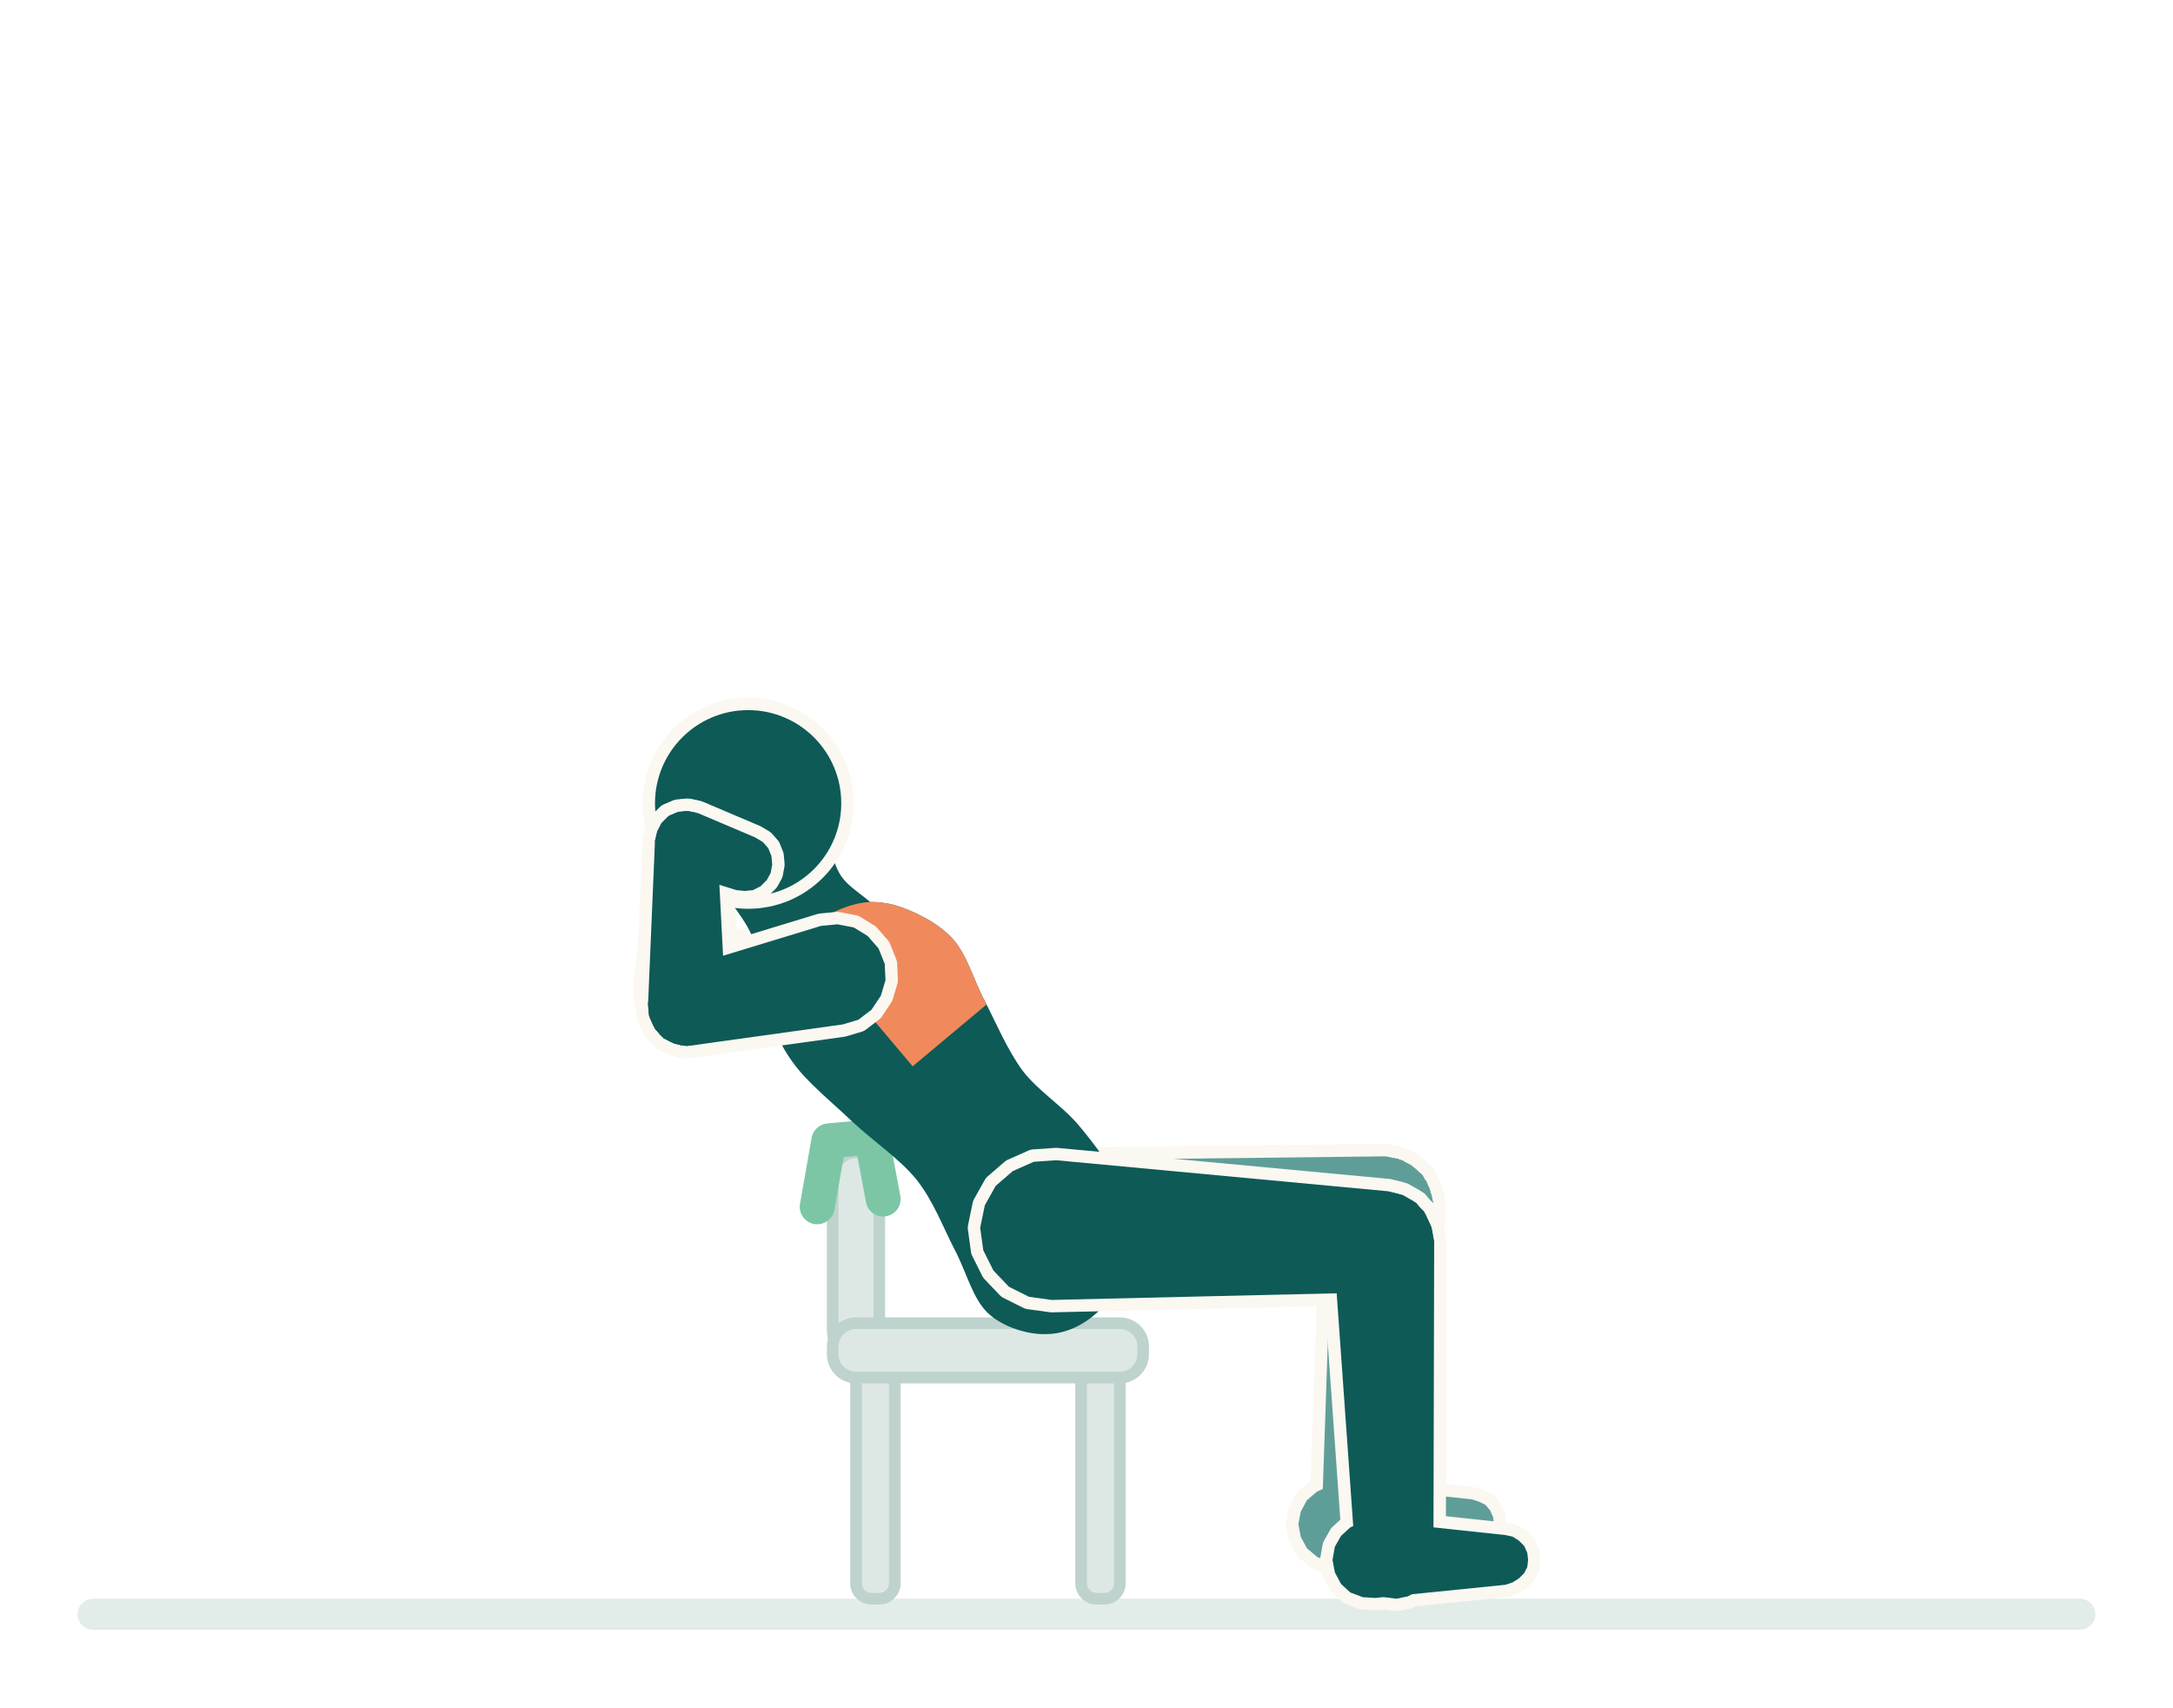
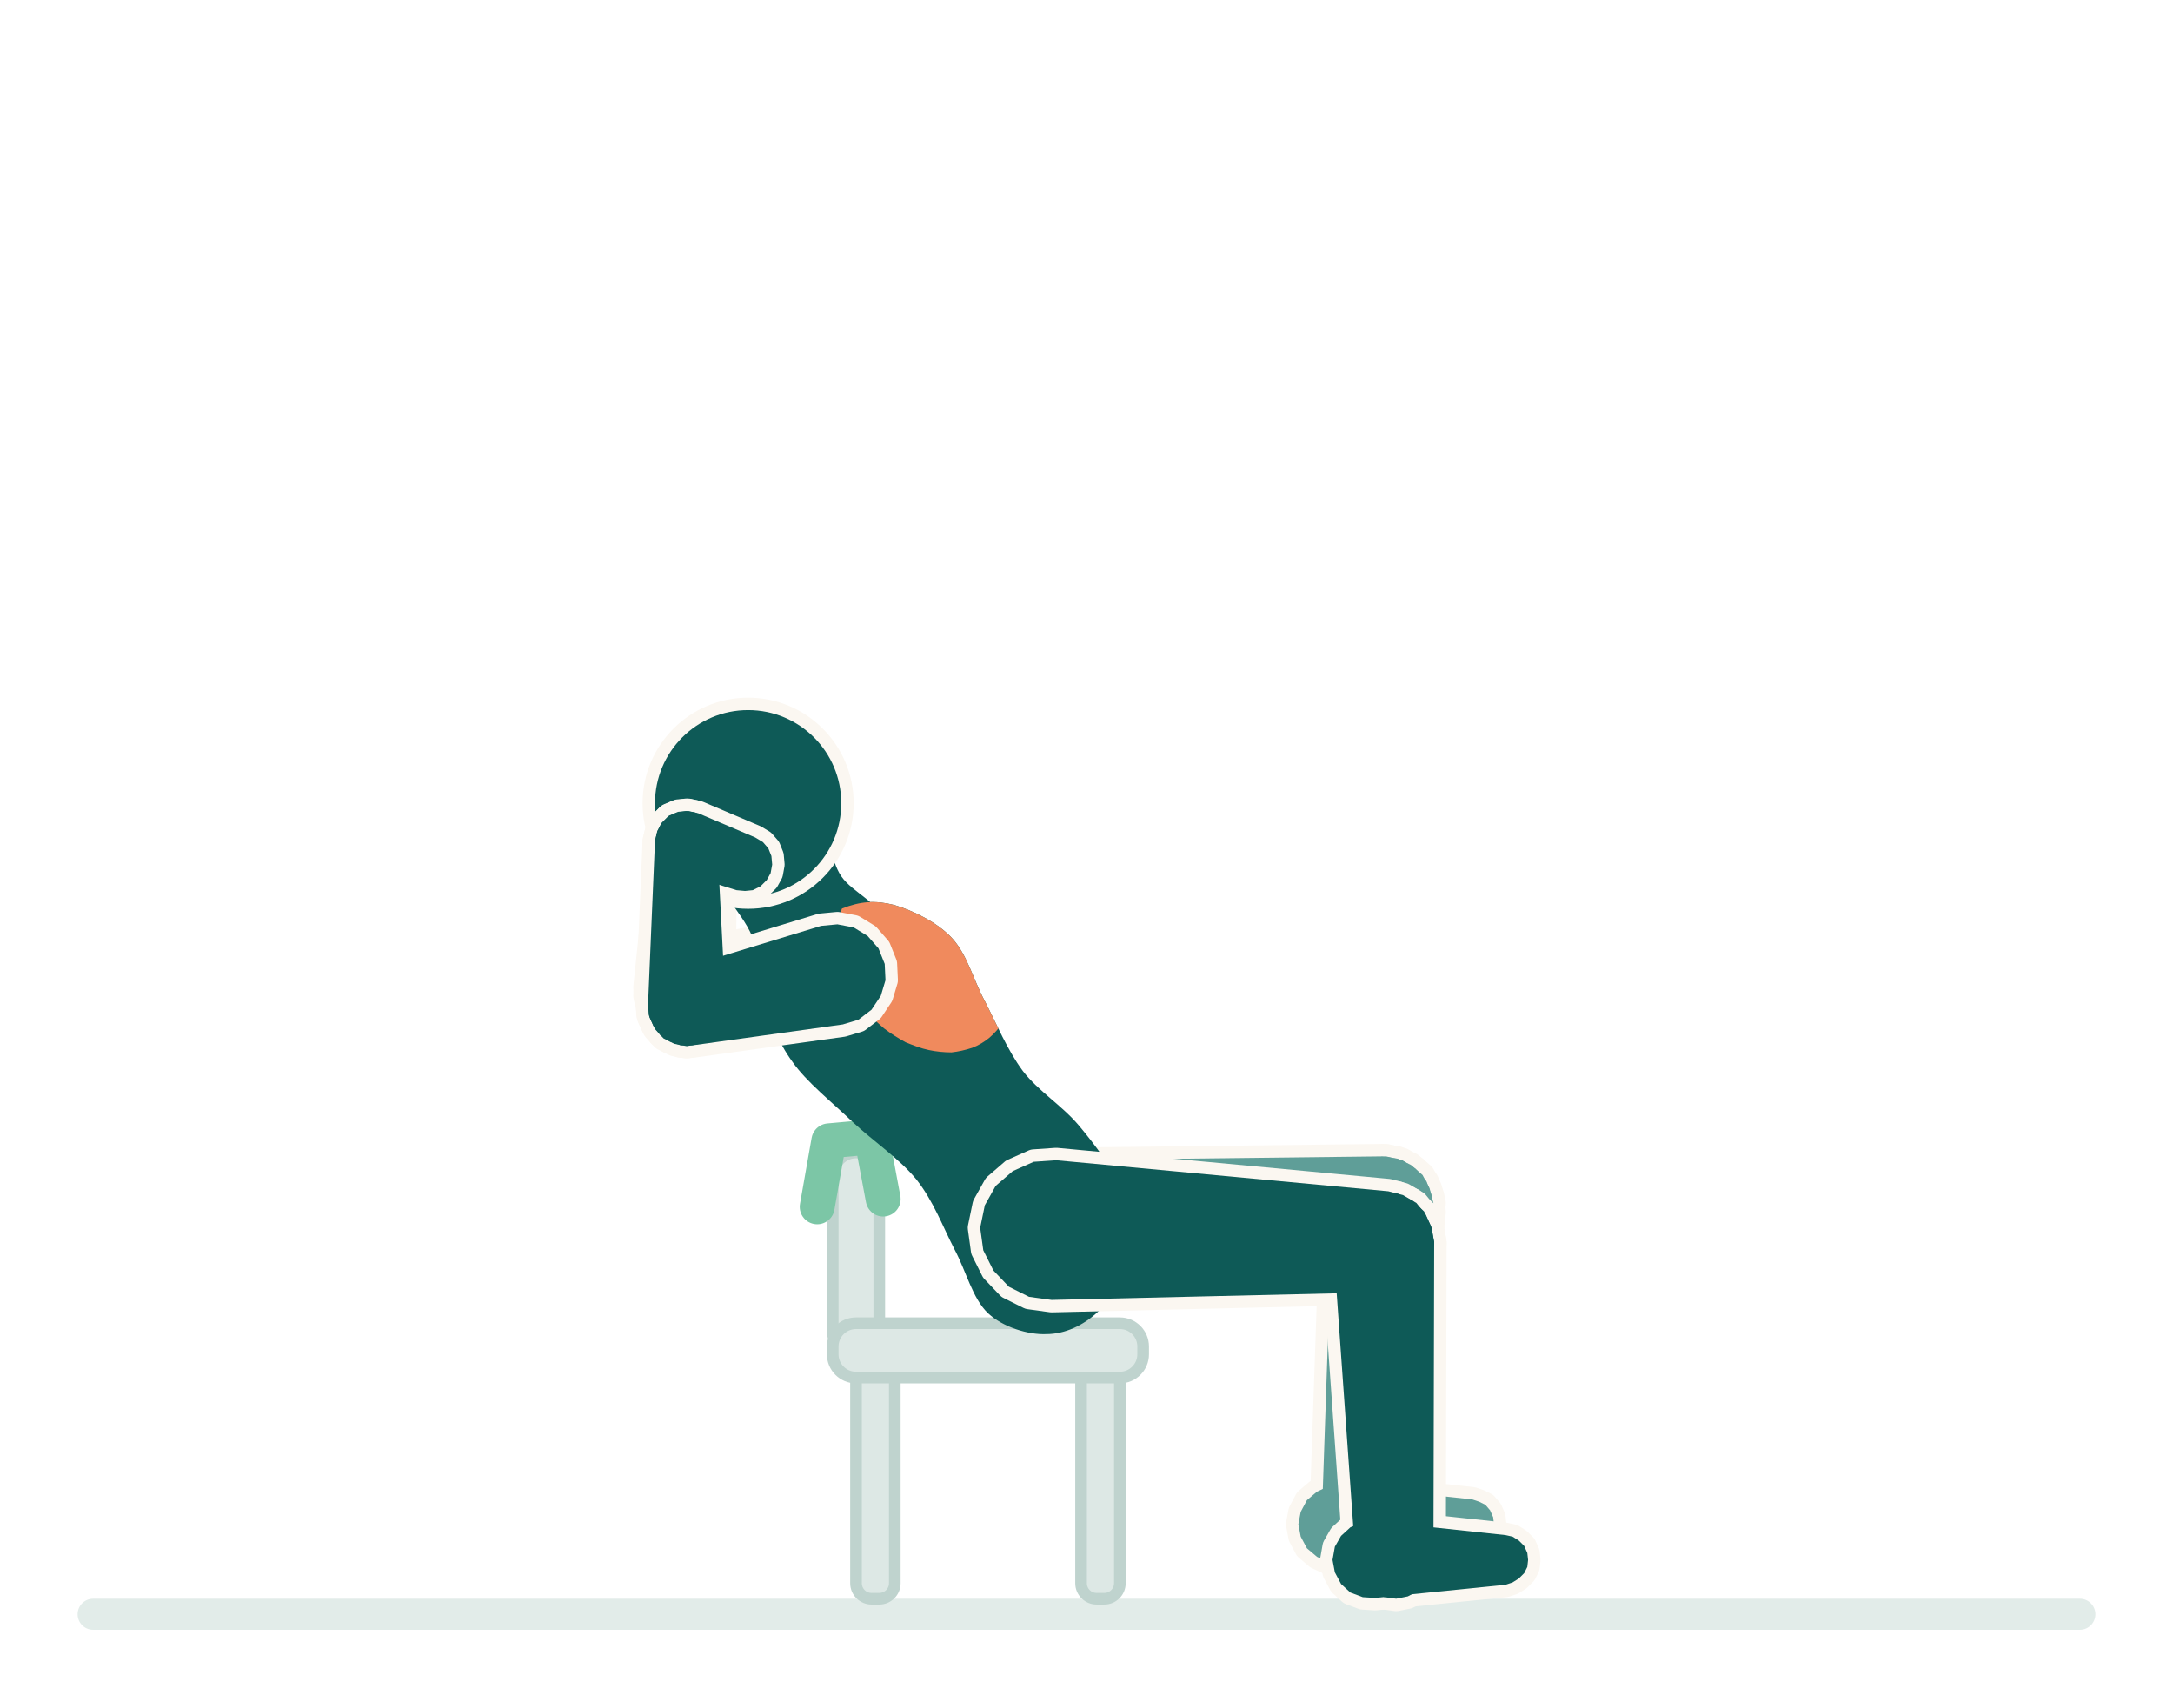
<svg xmlns="http://www.w3.org/2000/svg" viewBox="-135.3 -158.5 280 220" width="280" height="220">
  <defs>
    <clipPath id="ej-060-torso">
      <path d="M-26.9 -41.4C-24.4 -42.4 -22.5 -42.5 -20.1 -41.9C-17.7 -41.2 -14.6 -39.7 -12.7 -37.7C-10.7 -35.6 -9.9 -32.3 -8.4 -29.5C-6.9 -26.6 -5.5 -23.2 -3.5 -20.5C-1.5 -17.9 1.5 -16.1 3.7 -13.5C5.8 -11 8.1 -7.9 9.3 -5.2C10.5 -2.5 11.3 0.1 10.8 2.7C10.2 5.3 8.1 8.7 6.2 10.5C4.3 12.3 1.9 13.4 -0.5 13.4C-2.8 13.5 -6.1 12.5 -8 10.7C-10 8.8 -10.8 5.3 -12.3 2.5C-13.8 -0.4 -15 -3.7 -17.2 -6.5C-19.4 -9.2 -22.7 -11.4 -25.4 -13.9C-28.1 -16.5 -31.4 -19.1 -33.2 -21.7C-35.1 -24.3 -36.1 -27.1 -36.5 -29.5C-36.8 -31.8 -36.8 -33.7 -35.2 -35.7C-33.6 -37.7 -29.4 -40.4 -26.9 -41.4Z" />
    </clipPath>
    <clipPath id="ej-060-cuello">
      <path d="M-24.4 -29.1C-26.8 -27.1 -33.2 -26.1 -35.6 -27.6C-37.9 -29.1 -37.1 -34.6 -38.4 -37.9C-39.8 -41.2 -43.5 -44.4 -43.5 -47.3C-43.6 -50.1 -41.1 -54.1 -38.9 -55C-36.7 -55.9 -32.2 -54.2 -30.2 -52.7C-28.2 -51.1 -28.4 -47.8 -26.9 -45.6C-25.4 -43.4 -21.8 -42.2 -21.4 -39.5C-21 -36.7 -22.1 -31.1 -24.4 -29.1Z" />
    </clipPath>
  </defs>
  <line x1="-123.3" y1="49.5" x2="132.7" y2="49.5" stroke="#E2ECE9" stroke-width="4" stroke-linecap="round" />
  <rect x="-28" y="-10" width="6" height="26" rx="3" fill="#DDE8E5" stroke="#BFD3CE" stroke-width="1.5" />
  <rect x="-25" y="16" width="5" height="31.5" rx="2" fill="#DDE8E5" stroke="#BFD3CE" stroke-width="1.5" />
  <rect x="4" y="16" width="5" height="31.5" rx="2" fill="#DDE8E5" stroke="#BFD3CE" stroke-width="1.5" />
  <rect x="-28" y="12" width="40" height="7" rx="3" fill="#DDE8E5" stroke="#BFD3CE" stroke-width="1.5" />
  <path d="M-30 -3L-28.5 -11.5L-23 -12L-21.5 -4" fill="none" stroke="#7CC6A6" stroke-width="4.5" stroke-linecap="round" stroke-linejoin="round" />
  <g>
    <path d="M-47 -25.8L-48.4 -26L-49.8 -26.6L-50.9 -27.5L-51.7 -28.8L-52.1 -30.2L-52 -31.7L-51.5 -33.1L-50.7 -34.3L-49.5 -35.2L-48.1 -35.7L-28.8 -39.3L-26.7 -39.4L-24.7 -38.7L-23 -37.5L-21.8 -35.7L-21.2 -33.7L-21.3 -31.5L-22.1 -29.6L-23.5 -27.9L-25.3 -26.9L-27.4 -26.4Z" fill="#FBF7F1" stroke="#FBF7F1" stroke-width="3.2" stroke-linejoin="round" />
    <path d="M-49.9 -52.4L-49.6 -53.6L-48.9 -54.6L-48 -55.4L-46.9 -55.9L-45.6 -56L-44.5 -55.7L-43.4 -55.1L-42.6 -54.2L-42.1 -53.1L-41.9 -51.9L-42.1 -30.7L-42.4 -29.1L-43.2 -27.7L-44.3 -26.6L-45.8 -26L-47.4 -25.8L-49 -26.1L-50.4 -27L-51.4 -28.2L-52 -29.7L-52.1 -31.3Z" fill="#FBF7F1" stroke="#FBF7F1" stroke-width="3.2" stroke-linejoin="round" />
    <path d="M-37 -52.6L-36 -52L-35.3 -51.2L-34.9 -50.2L-34.8 -49.1L-35 -48L-35.5 -47.1L-36.3 -46.3L-37.3 -45.8L-38.3 -45.7L-39.4 -45.8L-47.1 -48.2L-48.2 -48.7L-49.1 -49.7L-49.7 -50.8L-49.9 -52.1L-49.6 -53.4L-49 -54.5L-48.1 -55.4L-46.9 -55.9L-45.6 -56L-44.3 -55.7Z" fill="#FBF7F1" stroke="#FBF7F1" stroke-width="3.2" stroke-linejoin="round" />
    <path d="M-47 -25.8L-48.4 -26L-49.8 -26.6L-50.9 -27.5L-51.7 -28.8L-52.1 -30.2L-52 -31.7L-51.5 -33.1L-50.7 -34.3L-49.5 -35.2L-48.1 -35.7L-28.8 -39.3L-26.7 -39.4L-24.7 -38.7L-23 -37.5L-21.8 -35.7L-21.2 -33.7L-21.3 -31.5L-22.1 -29.6L-23.5 -27.9L-25.3 -26.9L-27.4 -26.4Z" fill="#5F9E98" />
    <path d="M-49.9 -52.4L-49.6 -53.6L-48.9 -54.6L-48 -55.4L-46.9 -55.9L-45.6 -56L-44.5 -55.7L-43.4 -55.1L-42.6 -54.2L-42.1 -53.1L-41.9 -51.9L-42.1 -30.7L-42.4 -29.1L-43.2 -27.7L-44.3 -26.6L-45.8 -26L-47.4 -25.8L-49 -26.1L-50.4 -27L-51.4 -28.2L-52 -29.7L-52.1 -31.3Z" fill="#5F9E98" />
    <path d="M-37 -52.6L-36 -52L-35.3 -51.2L-34.9 -50.2L-34.8 -49.1L-35 -48L-35.5 -47.1L-36.3 -46.3L-37.3 -45.8L-38.3 -45.7L-39.4 -45.8L-47.1 -48.2L-48.2 -48.7L-49.1 -49.7L-49.7 -50.8L-49.9 -52.1L-49.6 -53.4L-49 -54.5L-48.1 -55.4L-46.9 -55.9L-45.6 -56L-44.3 -55.7Z" fill="#5F9E98" />
  </g>
  <g>
    <path d="M42.8 -9.5L44.8 -9.2L46.5 -8.4L48 -7.1L48.9 -5.4L49.4 -3.5L49.2 -1.5L48.5 0.3L47.2 1.8L45.6 2.9L43.7 3.4L1.1 8.9L-1.8 8.8L-4.5 7.8L-6.8 5.9L-8.3 3.5L-9 0.6L-8.7 -2.3L-7.5 -4.9L-5.5 -7.1L-3 -8.5L-0.1 -9Z" fill="#FBF7F1" stroke="#FBF7F1" stroke-width="3.2" stroke-linejoin="round" />
    <path d="M45 38.4L44.6 39.9L43.8 41.2L42.6 42.2L41.2 42.8L39.7 42.9L38.2 42.6L36.9 41.8L35.9 40.6L35.2 39.3L35 37.7L36.4 -3.2L36.8 -5.3L37.8 -7.1L39.4 -8.5L41.3 -9.3L43.3 -9.5L45.4 -9L47.1 -7.9L48.5 -6.3L49.2 -4.4L49.4 -2.3Z" fill="#FBF7F1" stroke="#FBF7F1" stroke-width="3.2" stroke-linejoin="round" />
    <path d="M54.4 34.7L55.3 35L56.1 35.4L56.7 36.1L57.1 37L57.2 37.9L57.1 38.8L56.7 39.7L56.1 40.4L55.3 40.8L54.4 41.1L37.6 42.9L35.9 42.8L34.4 42.1L33.1 41L32.3 39.5L32 37.9L32.3 36.3L33.1 34.8L34.4 33.7L35.9 33L37.6 32.9Z" fill="#FBF7F1" stroke="#FBF7F1" stroke-width="3.2" stroke-linejoin="round" />
    <path d="M42.8 -9.5L44.8 -9.2L46.5 -8.4L48 -7.1L48.9 -5.4L49.4 -3.5L49.2 -1.5L48.5 0.3L47.2 1.8L45.6 2.9L43.7 3.4L1.1 8.9L-1.8 8.8L-4.5 7.8L-6.8 5.9L-8.3 3.5L-9 0.6L-8.7 -2.3L-7.5 -4.9L-5.5 -7.1L-3 -8.5L-0.1 -9Z" fill="#5F9E98" />
    <path d="M45 38.4L44.6 39.9L43.8 41.2L42.6 42.2L41.2 42.8L39.7 42.9L38.2 42.6L36.9 41.8L35.9 40.6L35.2 39.3L35 37.7L36.4 -3.2L36.8 -5.3L37.8 -7.1L39.4 -8.5L41.3 -9.3L43.3 -9.5L45.4 -9L47.1 -7.9L48.5 -6.3L49.2 -4.4L49.4 -2.3Z" fill="#5F9E98" />
    <path d="M54.4 34.7L55.3 35L56.1 35.4L56.7 36.1L57.1 37L57.2 37.9L57.1 38.8L56.7 39.7L56.1 40.4L55.3 40.8L54.4 41.1L37.6 42.9L35.9 42.8L34.4 42.1L33.1 41L32.3 39.5L32 37.9L32.3 36.3L33.1 34.8L34.4 33.7L35.9 33L37.6 32.9Z" fill="#5F9E98" />
  </g>
  <path d="M-26.9 -41.4C-24.4 -42.4 -22.5 -42.5 -20.1 -41.9C-17.7 -41.2 -14.6 -39.7 -12.7 -37.7C-10.7 -35.6 -9.9 -32.3 -8.4 -29.5C-6.9 -26.6 -5.5 -23.2 -3.5 -20.5C-1.5 -17.9 1.5 -16.1 3.7 -13.5C5.8 -11 8.1 -7.9 9.3 -5.2C10.5 -2.5 11.3 0.1 10.8 2.7C10.2 5.3 8.1 8.7 6.2 10.5C4.3 12.3 1.9 13.4 -0.5 13.4C-2.8 13.5 -6.1 12.5 -8 10.7C-10 8.8 -10.8 5.3 -12.3 2.5C-13.8 -0.4 -15 -3.7 -17.2 -6.5C-19.4 -9.2 -22.7 -11.4 -25.4 -13.9C-28.1 -16.5 -31.4 -19.1 -33.2 -21.7C-35.1 -24.3 -36.1 -27.1 -36.5 -29.5C-36.8 -31.8 -36.8 -33.7 -35.2 -35.7C-33.6 -37.7 -29.4 -40.4 -26.9 -41.4Z" fill="#0E5A57" />
  <path d="M-24.4 -29.1C-26.8 -27.1 -33.2 -26.1 -35.6 -27.6C-37.9 -29.1 -37.1 -34.6 -38.4 -37.9C-39.8 -41.2 -43.5 -44.4 -43.5 -47.3C-43.6 -50.1 -41.1 -54.1 -38.9 -55C-36.7 -55.9 -32.2 -54.2 -30.2 -52.7C-28.2 -51.1 -28.4 -47.8 -26.9 -45.6C-25.4 -43.4 -21.8 -42.2 -21.4 -39.5C-21 -36.7 -22.1 -31.1 -24.4 -29.1Z" fill="#0E5A57" />
-   <path d="M-17.7 -21.1L-35.4 -42.1L-4.7 -67.8L13 -46.8Z" fill="#F08A5D" clip-path="url(#ej-060-torso)" />
+   <path d="M-24.5 -44.7C-23.8 -45.3 -23 -45.7 -22.2 -46.1C-21.4 -46.4 -20.5 -46.6 -19.5 -46.6C-18.6 -46.7 -17.6 -46.6 -16.6 -46.4C-15.6 -46.1 -14.6 -45.8 -13.7 -45.3C-12.7 -44.9 -11.8 -44.2 -10.9 -43.6C-10 -42.9 -9.2 -42.1 -8.5 -41.2C-7.7 -40.3 -7.1 -39.4 -6.6 -38.4C-6 -37.4 -5.6 -36.4 -5.3 -35.4C-5 -34.3 -4.8 -33.3 -4.8 -32.3C-4.8 -31.3 -4.8 -30.3 -5.1 -29.4C-5.3 -28.5 -5.6 -27.6 -6.1 -26.8C-6.5 -26.1 -7.1 -25.4 -7.8 -24.8C-8.4 -24.3 -9.2 -23.8 -10 -23.5C-10.9 -23.2 -11.8 -23 -12.7 -22.9C-13.6 -22.9 -14.7 -23 -15.6 -23.2C-16.6 -23.4 -17.6 -23.8 -18.6 -24.2C-19.5 -24.7 -20.5 -25.3 -21.4 -26C-22.2 -26.7 -23.1 -27.5 -23.8 -28.3C-24.5 -29.2 -25.2 -30.2 -25.7 -31.1C-26.2 -32.1 -26.6 -33.2 -26.9 -34.2C-27.2 -35.2 -27.4 -36.3 -27.4 -37.3C-27.5 -38.3 -27.4 -39.3 -27.2 -40.2C-27 -41.1 -26.6 -42 -26.2 -42.7C-25.7 -43.5 -25.1 -44.2 -24.5 -44.7Z" fill="#F08A5D" clip-path="url(#ej-060-torso)" />
  <circle cx="-38.9" cy="-55" r="12" fill="#0E5A57" stroke="#FBF7F1" stroke-width="3.2" paint-order="stroke" />
  <g>
    <path d="M43.6 -5L45.5 -4.5L47.2 -3.5L48.4 -2L49.2 -0.2L49.5 1.7L49.1 3.7L48.2 5.4L46.8 6.8L45.1 7.7L43.1 8L0.2 9L-2.7 8.6L-5.3 7.3L-7.3 5.2L-8.6 2.6L-9 -0.3L-8.4 -3.2L-7 -5.7L-4.8 -7.6L-2.1 -8.8L0.8 -9Z" fill="#FBF7F1" stroke="#FBF7F1" stroke-width="3.2" stroke-linejoin="round" />
    <path d="M49.4 42.5L49.2 44L48.5 45.4L47.4 46.5L46.1 47.2L44.6 47.5L43.1 47.3L41.7 46.7L40.5 45.6L39.8 44.3L39.4 42.8L36.5 2L36.7 -0.1L37.5 -2L38.9 -3.6L40.7 -4.6L42.7 -5L44.8 -4.7L46.7 -3.8L48.2 -2.4L49.1 -0.5L49.5 1.5Z" fill="#FBF7F1" stroke="#FBF7F1" stroke-width="3.2" stroke-linejoin="round" />
    <path d="M58.7 39.3L59.6 39.5L60.4 40L61.1 40.7L61.5 41.6L61.6 42.5L61.5 43.4L61.1 44.2L60.4 44.9L59.6 45.4L58.7 45.7L41.9 47.4L40.3 47.3L38.7 46.7L37.5 45.6L36.7 44.1L36.4 42.5L36.7 40.8L37.5 39.4L38.7 38.3L40.3 37.6L41.9 37.5Z" fill="#FBF7F1" stroke="#FBF7F1" stroke-width="3.2" stroke-linejoin="round" />
    <path d="M43.6 -5L45.5 -4.5L47.2 -3.5L48.4 -2L49.2 -0.2L49.5 1.7L49.1 3.7L48.2 5.4L46.8 6.8L45.1 7.7L43.1 8L0.2 9L-2.7 8.6L-5.3 7.3L-7.3 5.2L-8.6 2.6L-9 -0.3L-8.4 -3.2L-7 -5.7L-4.8 -7.6L-2.1 -8.8L0.8 -9Z" fill="#0E5A57" />
    <path d="M49.4 42.5L49.2 44L48.5 45.4L47.4 46.5L46.1 47.2L44.6 47.5L43.1 47.3L41.7 46.7L40.5 45.6L39.8 44.3L39.4 42.8L36.5 2L36.7 -0.1L37.5 -2L38.9 -3.6L40.7 -4.6L42.7 -5L44.8 -4.7L46.7 -3.8L48.2 -2.4L49.1 -0.5L49.5 1.5Z" fill="#0E5A57" />
    <path d="M58.7 39.3L59.6 39.5L60.4 40L61.1 40.7L61.5 41.6L61.6 42.5L61.5 43.4L61.1 44.2L60.4 44.9L59.6 45.4L58.7 45.7L41.9 47.4L40.3 47.3L38.7 46.7L37.5 45.6L36.7 44.1L36.4 42.5L36.7 40.8L37.5 39.4L38.7 38.3L40.3 37.6L41.9 37.5Z" fill="#0E5A57" />
  </g>
  <g>
    <path d="M-46.1 -23.8L-47.6 -23.8L-49 -24.3L-50.2 -25.1L-51.1 -26.3L-51.7 -27.7L-51.8 -29.2L-51.4 -30.6L-50.7 -31.9L-49.6 -32.9L-48.2 -33.5L-29.5 -39.2L-27.4 -39.4L-25.3 -39L-23.5 -37.9L-22.1 -36.3L-21.3 -34.3L-21.2 -32.2L-21.8 -30.2L-23 -28.4L-24.7 -27.1L-26.7 -26.5Z" fill="#FBF7F1" stroke="#FBF7F1" stroke-width="3.2" stroke-linejoin="round" />
    <path d="M-50.9 -50.2L-50.6 -51.4L-50.1 -52.4L-49.2 -53.3L-48.1 -53.8L-46.9 -54L-45.7 -53.8L-44.6 -53.3L-43.7 -52.4L-43.1 -51.4L-42.9 -50.2L-41.8 -29L-42 -27.4L-42.6 -25.9L-43.8 -24.8L-45.2 -24L-46.8 -23.7L-48.4 -24L-49.8 -24.7L-50.9 -25.9L-51.6 -27.4L-51.8 -29Z" fill="#FBF7F1" stroke="#FBF7F1" stroke-width="3.2" stroke-linejoin="round" />
    <path d="M-38 -50.6L-37 -50L-36.3 -49.2L-35.9 -48.2L-35.8 -47.1L-36 -46L-36.5 -45.1L-37.3 -44.3L-38.3 -43.8L-39.3 -43.7L-40.4 -43.8L-48.1 -46.2L-49.2 -46.7L-50.1 -47.7L-50.7 -48.8L-50.9 -50.1L-50.6 -51.4L-50 -52.5L-49.1 -53.4L-47.9 -53.9L-46.6 -54L-45.3 -53.7Z" fill="#FBF7F1" stroke="#FBF7F1" stroke-width="3.2" stroke-linejoin="round" />
    <path d="M-46.1 -23.8L-47.6 -23.8L-49 -24.3L-50.2 -25.1L-51.1 -26.3L-51.7 -27.7L-51.8 -29.2L-51.4 -30.6L-50.7 -31.9L-49.6 -32.9L-48.2 -33.5L-29.5 -39.2L-27.4 -39.4L-25.3 -39L-23.5 -37.9L-22.1 -36.3L-21.3 -34.3L-21.2 -32.2L-21.8 -30.2L-23 -28.4L-24.7 -27.1L-26.7 -26.5Z" fill="#0E5A57" />
    <path d="M-50.9 -50.2L-50.6 -51.4L-50.1 -52.4L-49.2 -53.3L-48.1 -53.8L-46.9 -54L-45.7 -53.8L-44.6 -53.3L-43.7 -52.4L-43.1 -51.4L-42.9 -50.2L-41.8 -29L-42 -27.4L-42.6 -25.9L-43.8 -24.8L-45.2 -24L-46.8 -23.7L-48.4 -24L-49.8 -24.7L-50.9 -25.9L-51.6 -27.4L-51.8 -29Z" fill="#0E5A57" />
    <path d="M-38 -50.6L-37 -50L-36.3 -49.2L-35.9 -48.2L-35.8 -47.1L-36 -46L-36.5 -45.1L-37.3 -44.3L-38.3 -43.8L-39.3 -43.7L-40.4 -43.8L-48.1 -46.2L-49.2 -46.7L-50.1 -47.7L-50.7 -48.8L-50.9 -50.1L-50.6 -51.4L-50 -52.5L-49.1 -53.4L-47.9 -53.9L-46.6 -54L-45.3 -53.7Z" fill="#0E5A57" />
  </g>
</svg>
